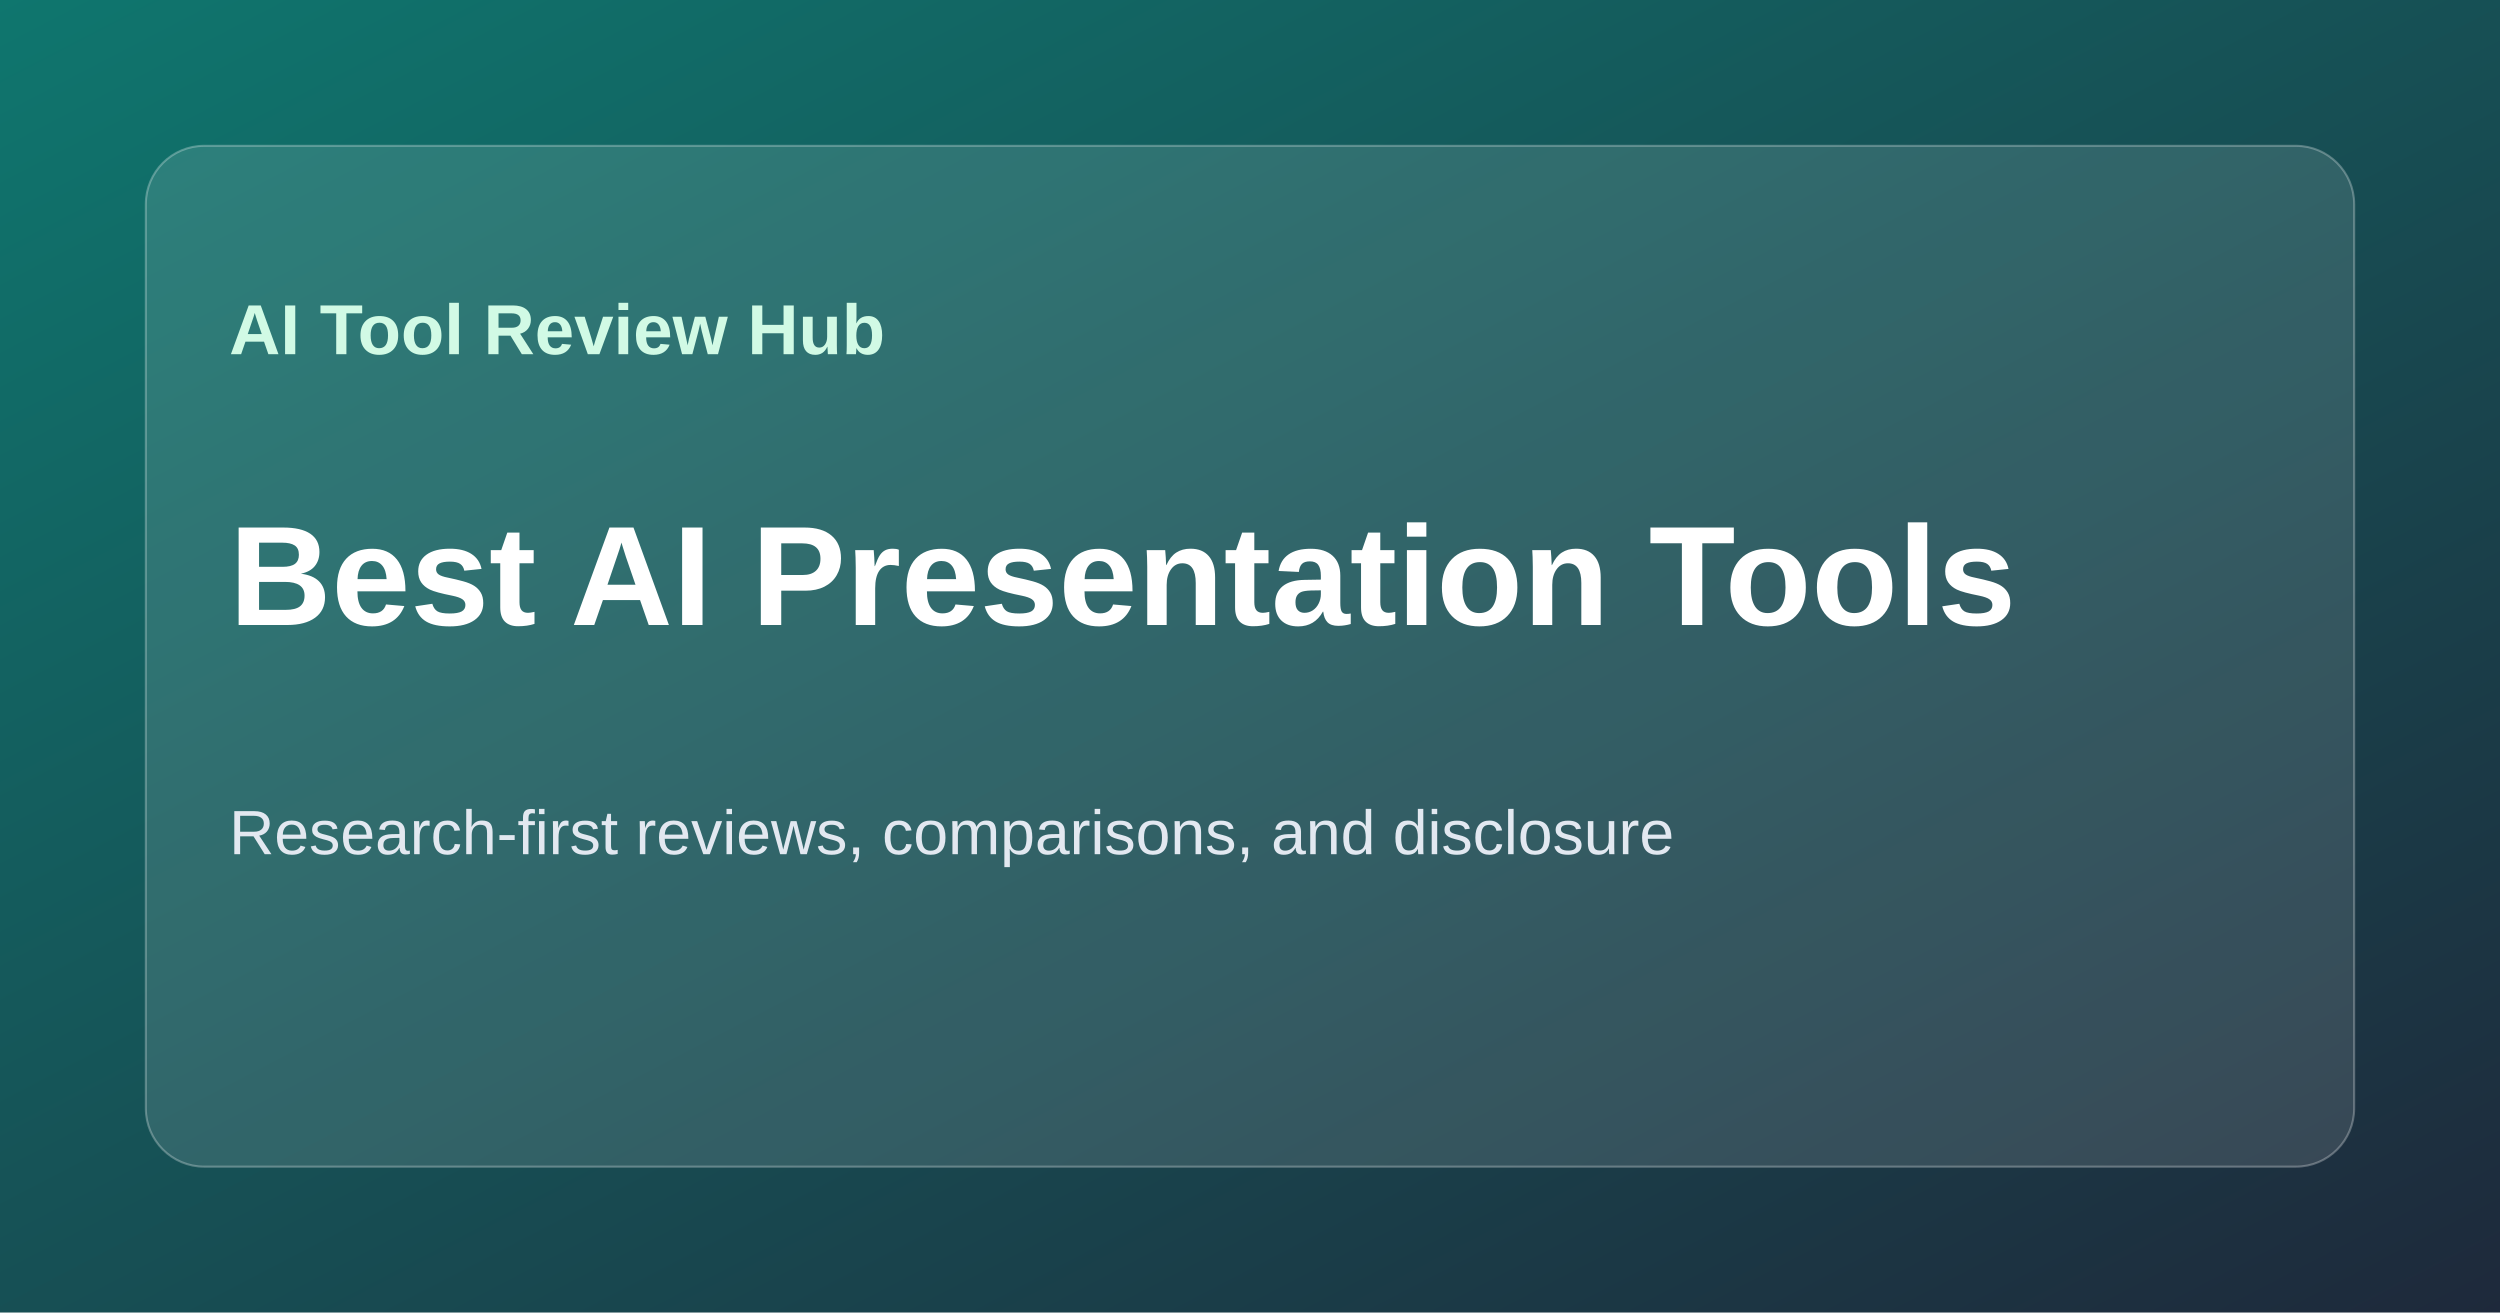
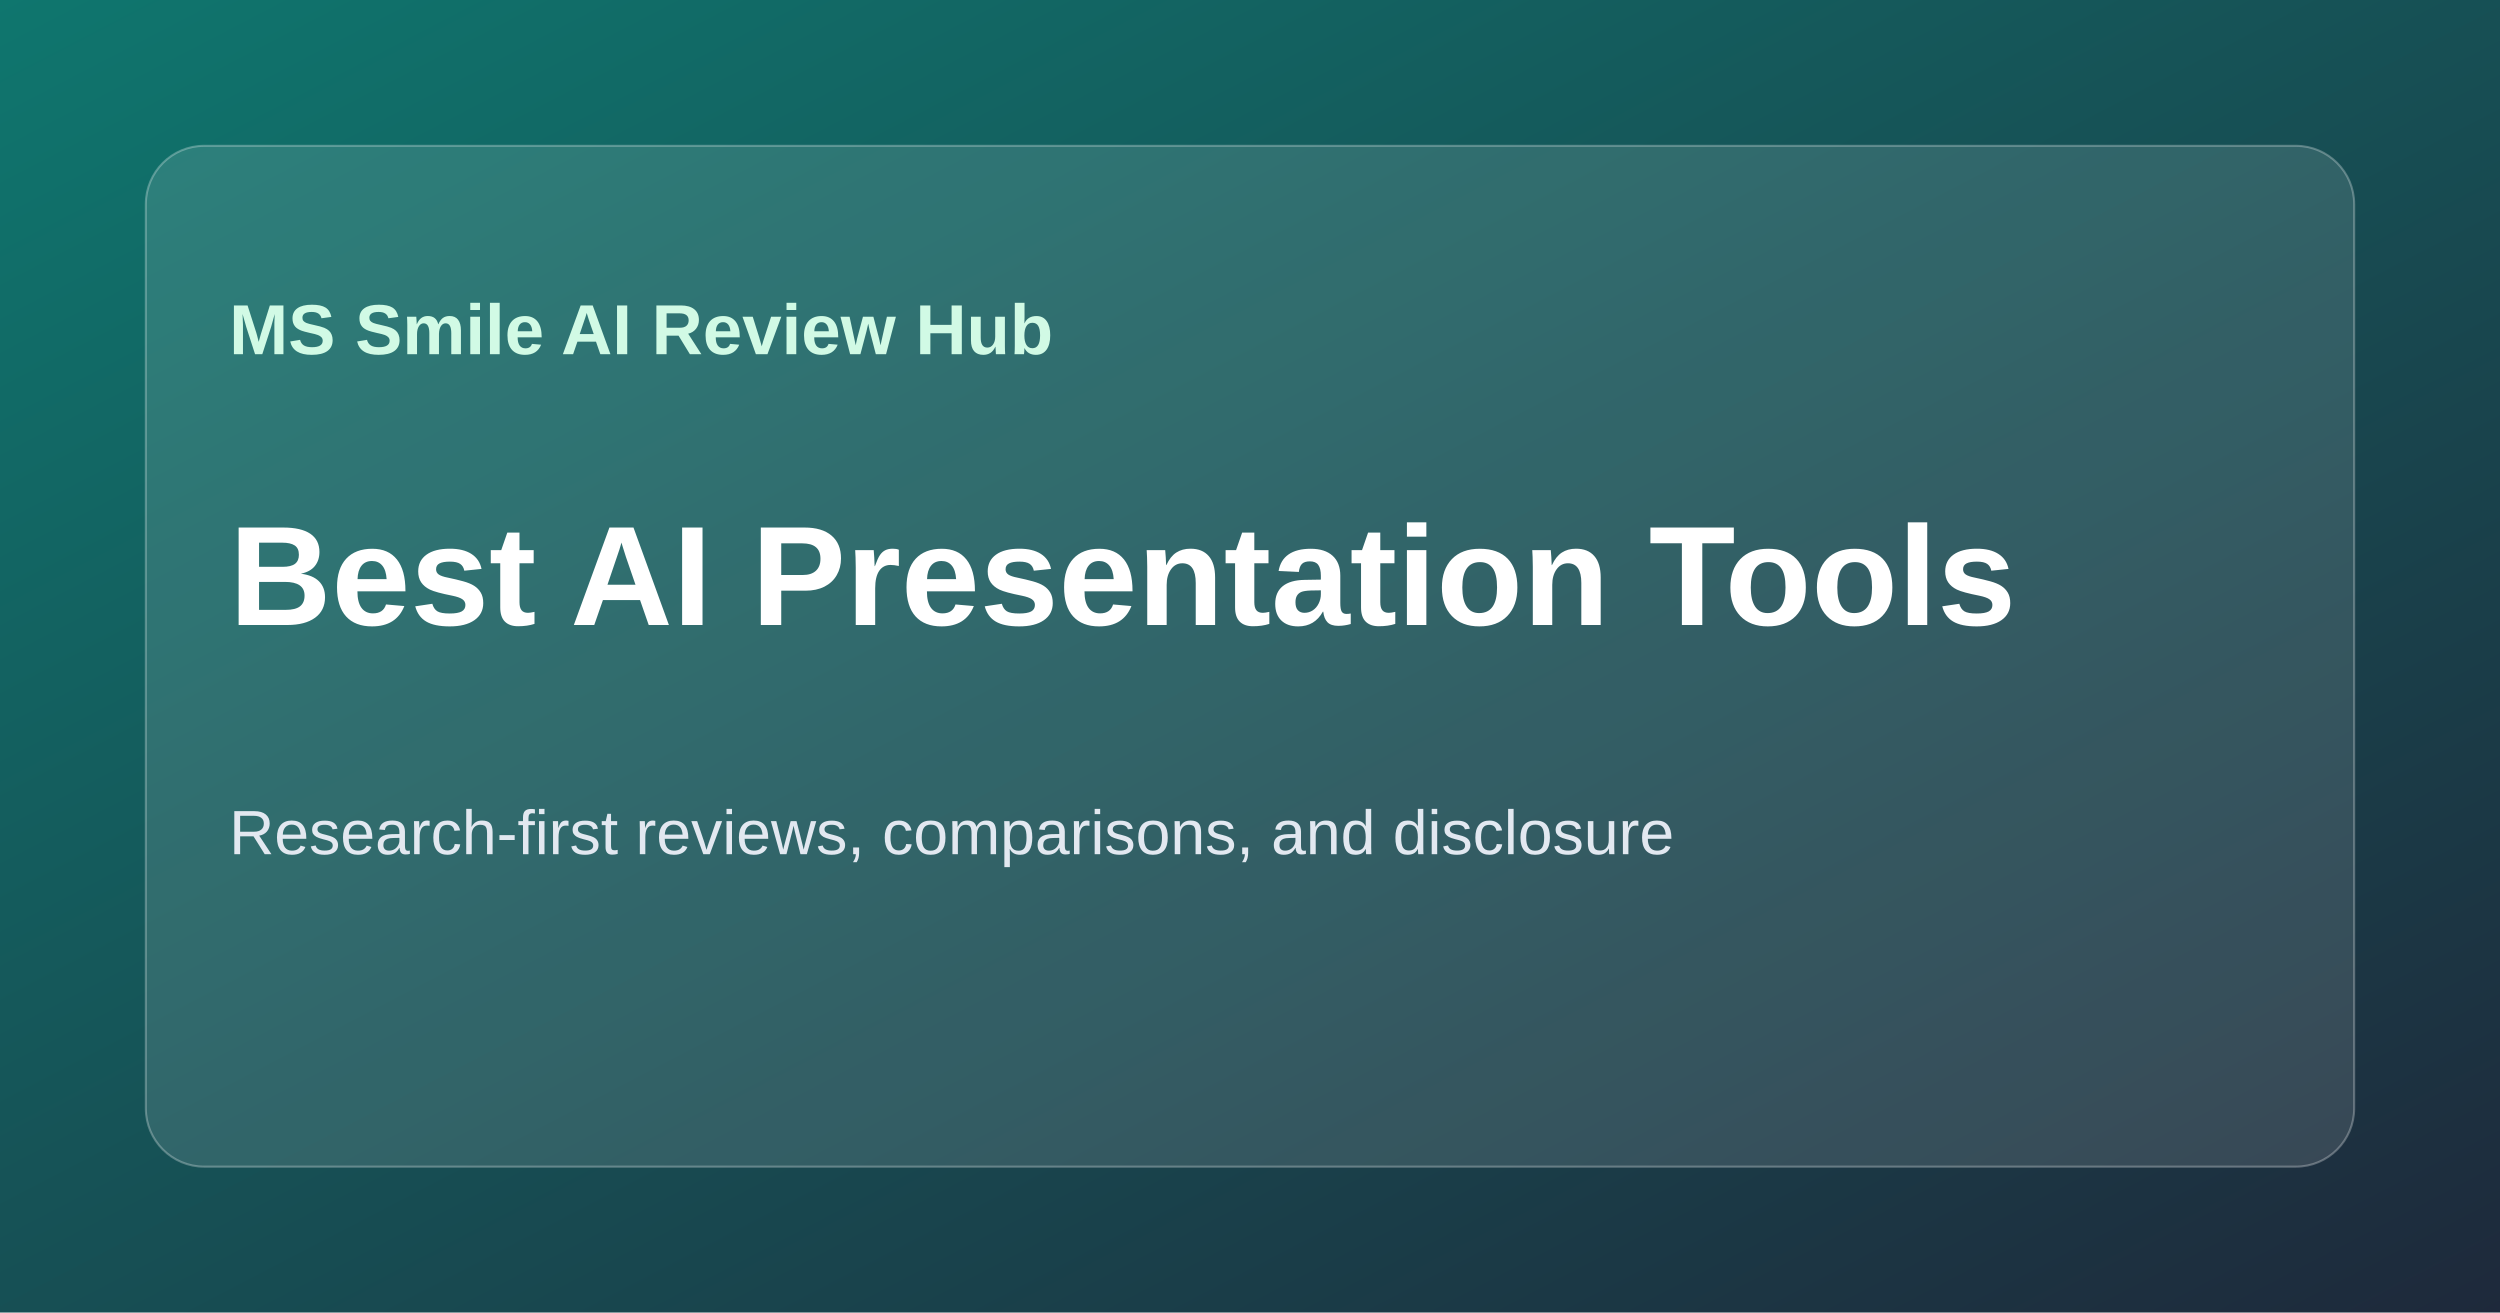
<svg xmlns="http://www.w3.org/2000/svg" width="1200" height="630" viewBox="0 0 1200 630">
  <defs>
    <linearGradient id="g" x1="0" x2="1" y1="0" y2="1">
      <stop offset="0" stop-color="#0f766e" />
      <stop offset="1" stop-color="#1e293b" />
    </linearGradient>
  </defs>
  <rect width="1200" height="630" fill="url(#g)" />
  <rect x="70" y="70" width="1060" height="490" rx="28" fill="rgba(255,255,255,.12)" stroke="rgba(255,255,255,.28)" />
-   <text x="110" y="170" fill="#d1fae5" font-family="Arial, Helvetica, sans-serif" font-size="34" font-weight="700">AI Tool Review Hub</text>
+   <text x="110" y="170" fill="#d1fae5" font-family="Arial, Helvetica, sans-serif" font-size="34" font-weight="700">MS Smile AI Review Hub</text>
  <text x="110" y="300" fill="#ffffff" font-family="Arial, Helvetica, sans-serif" font-size="68" font-weight="800">Best AI Presentation Tools</text>
  <text x="110" y="410" fill="#e2e8f0" font-family="Arial, Helvetica, sans-serif" font-size="30">Research-first reviews, comparisons, and disclosure</text>
</svg>
